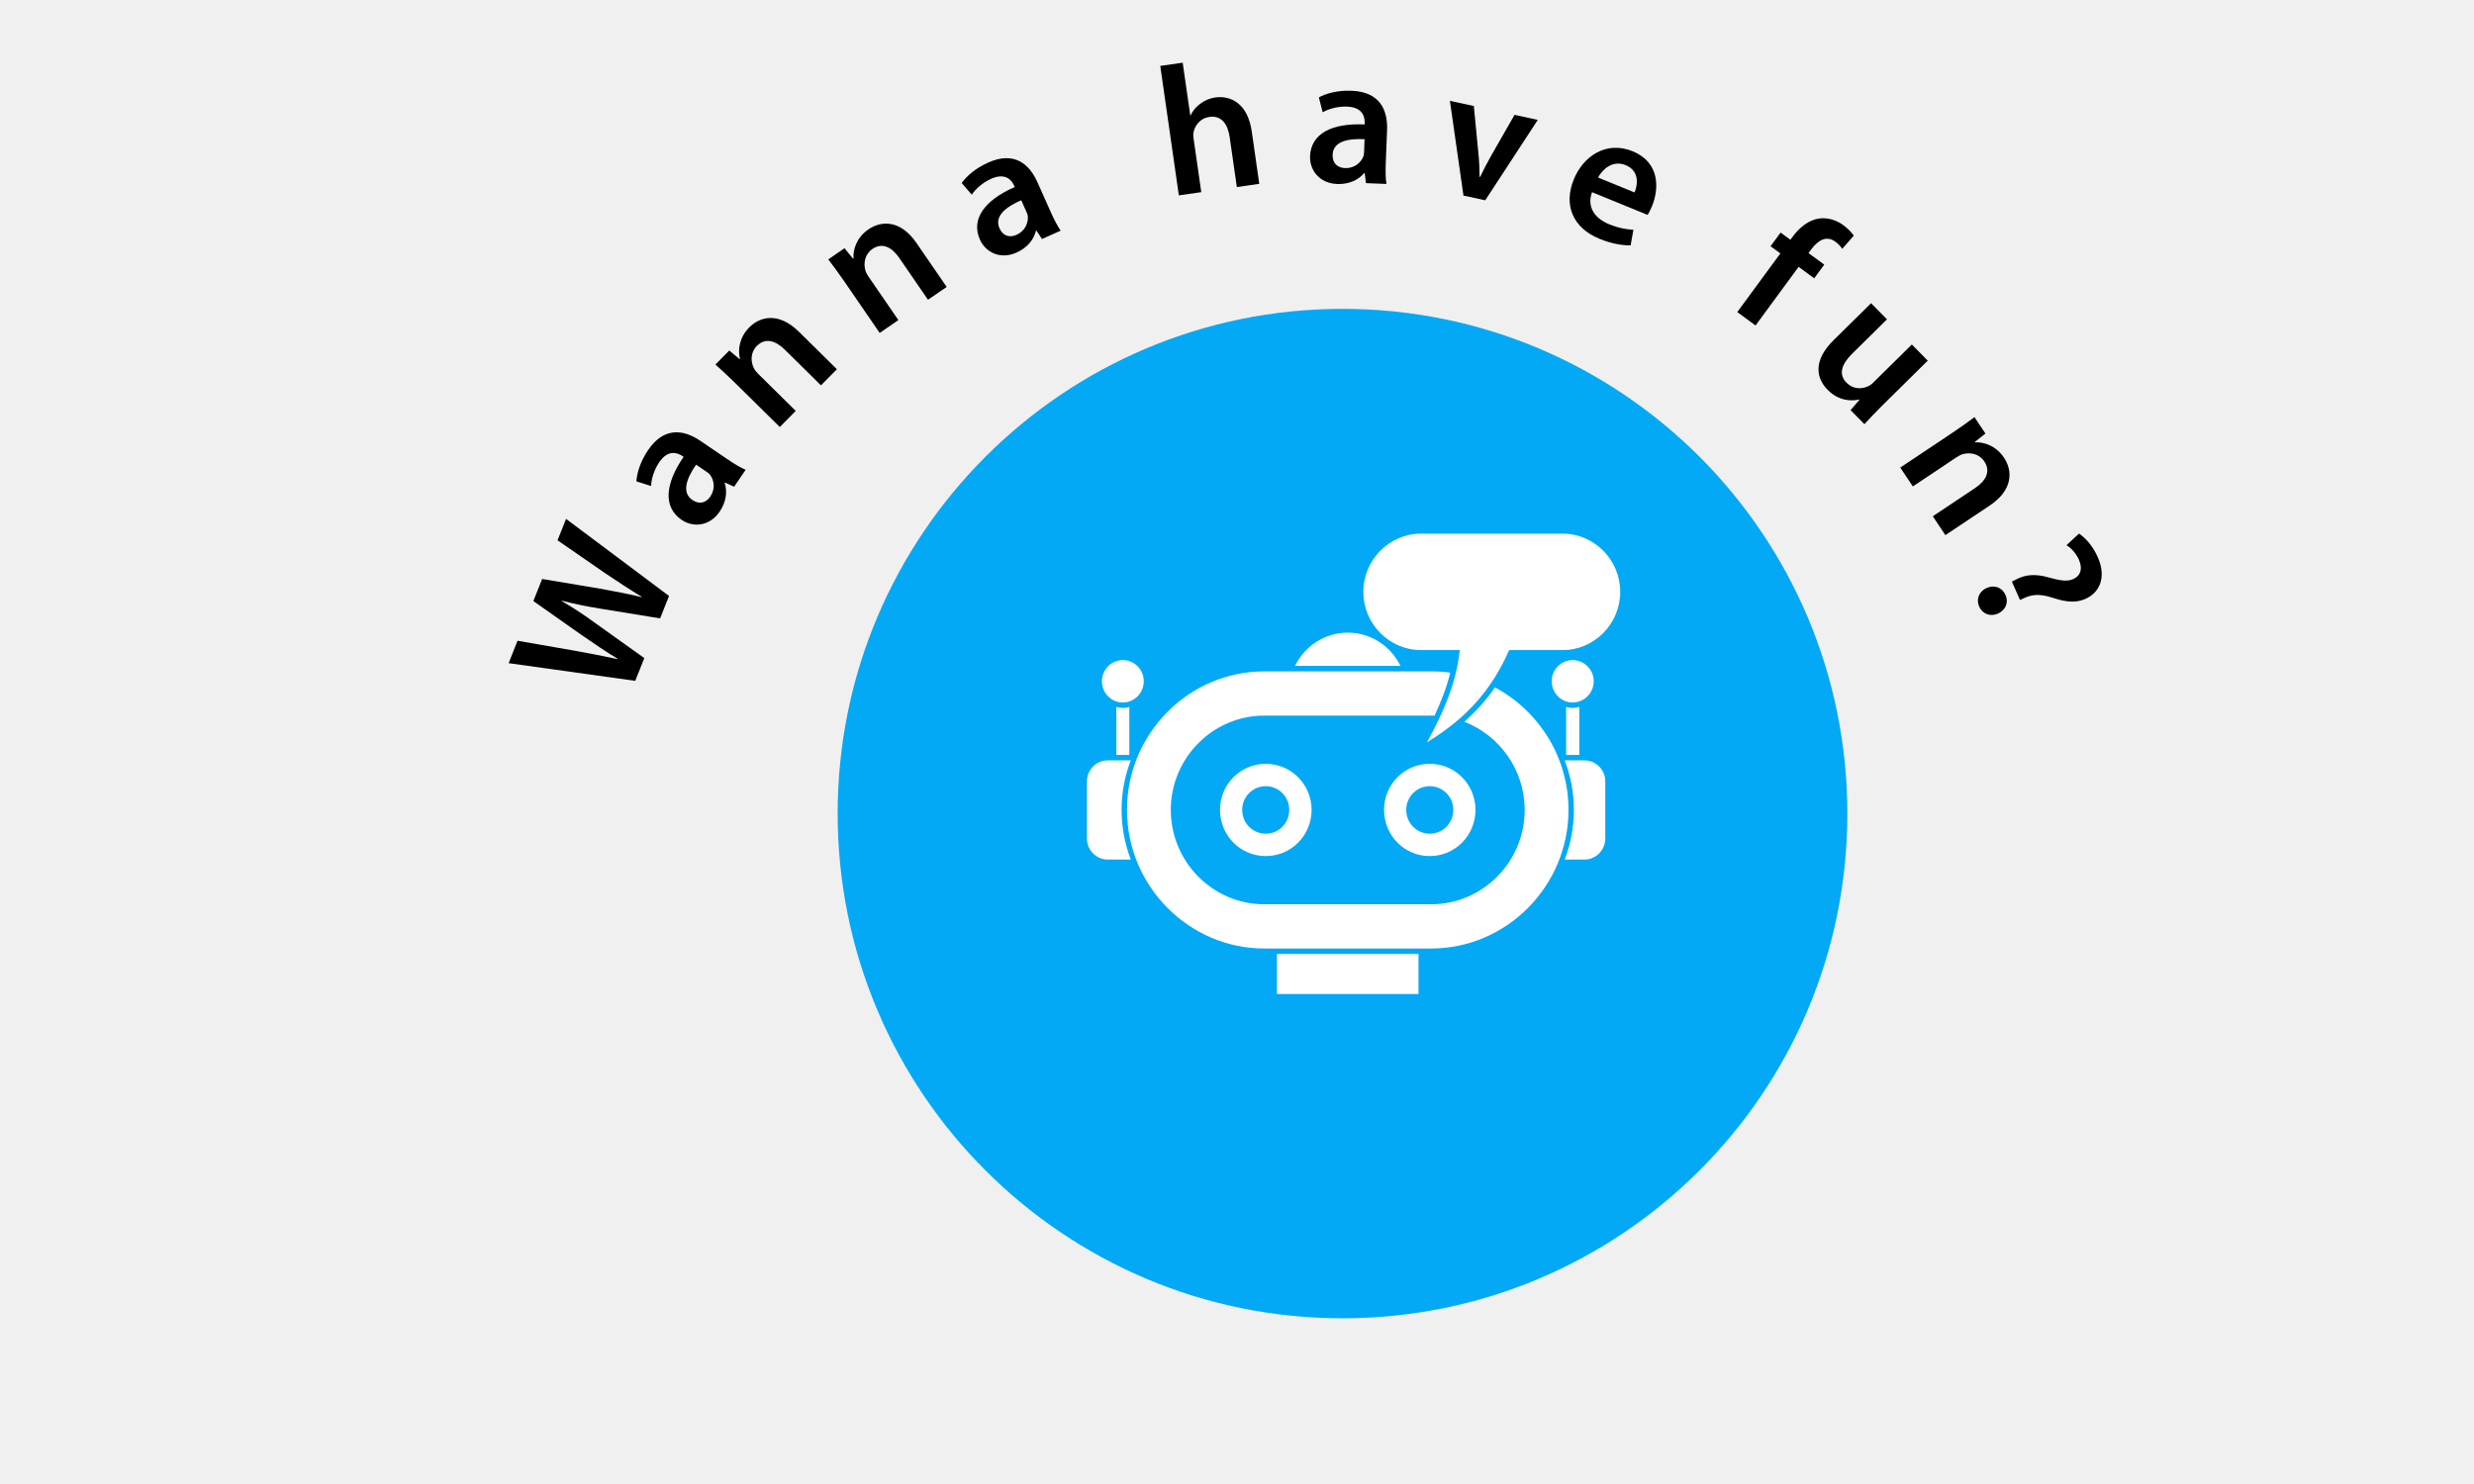
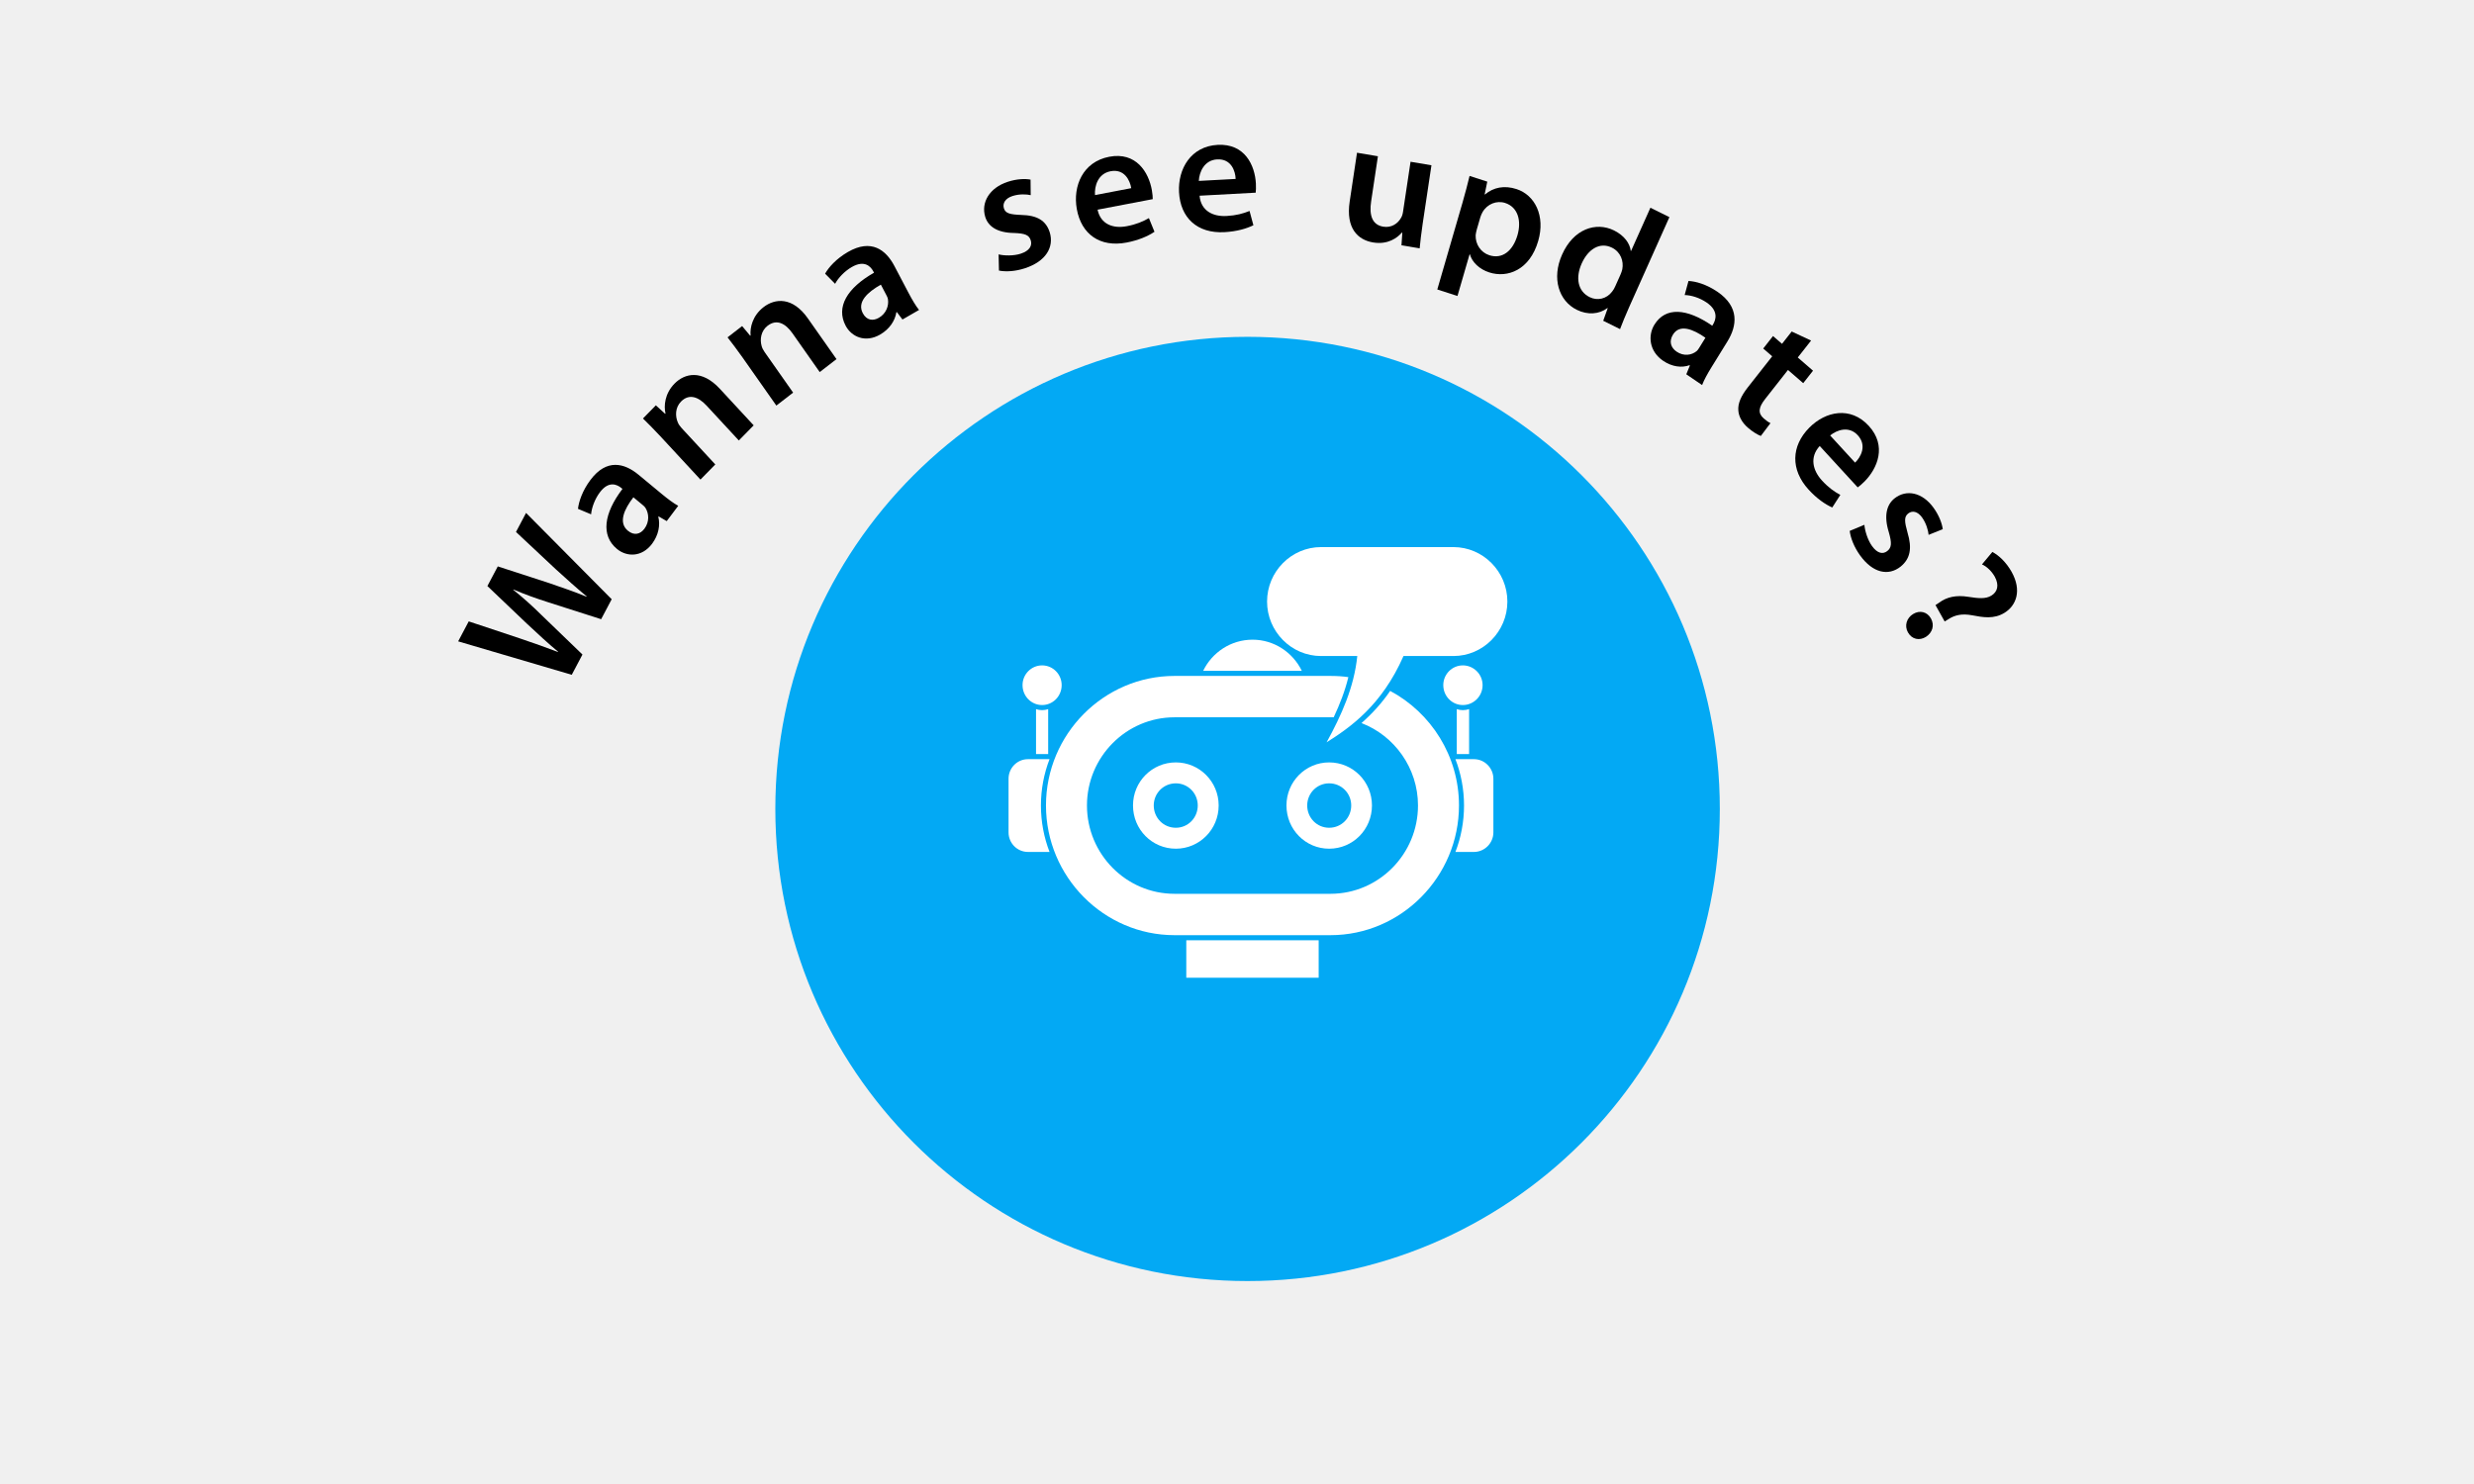
- <svg xmlns="http://www.w3.org/2000/svg" width="250" height="150" viewBox="0 0 326 197" fill="none">
+ <svg xmlns="http://www.w3.org/2000/svg" width="250" height="150" viewBox="0 0 351 197" fill="none">
+   <path d="M82.637 86.088L76.835 80.491C75.438 79.109 74.215 78.026 72.82 76.9L72.843 76.856C74.487 77.562 75.975 78.093 77.795 78.675L85.287 81.072L86.784 78.24L74.634 65.991L73.206 68.693L78.824 73.957C80.371 75.37 81.814 76.666 83.239 77.838L83.216 77.881C81.56 77.197 79.806 76.596 77.934 75.955L70.624 73.579L69.15 76.368L74.755 81.709C76.333 83.168 77.805 84.566 79.178 85.68L79.155 85.723C77.615 85.134 75.616 84.419 73.691 83.775L66.5 81.383L65.003 84.216L81.117 88.963L82.637 86.088Z" fill="black" />
+   <path d="M90.607 60.583C88.593 58.913 86.068 58.248 83.777 61.299C82.647 62.804 82.117 64.363 82.002 65.41L83.861 66.189C83.95 65.216 84.402 64.005 85.107 63.066C86.37 61.385 87.558 61.958 88.161 62.457L88.312 62.582C85.65 66.085 85.235 69.199 87.532 71.103C88.926 72.257 91.07 72.289 92.509 70.373C93.449 69.122 93.689 67.704 93.4 66.544L93.444 66.485L94.593 67.152L96.223 64.981C95.57 64.631 94.731 63.999 93.902 63.313L90.607 60.583ZM91.124 64.816C91.293 64.957 91.462 65.097 91.588 65.296C92.071 66.077 92.159 67.26 91.425 68.238C90.852 69.001 89.983 69.263 89.079 68.514C87.686 67.36 88.566 65.457 89.862 63.771L91.124 64.816Z" fill="black" />
+   <path d="M99.377 61.259L101.483 59.112L96.717 53.961C96.484 53.71 96.269 53.406 96.172 53.157C95.78 52.266 95.781 51.044 96.62 50.189C97.768 49.02 99.093 49.517 100.256 50.773L104.822 55.709L106.929 53.562L102.129 48.375C99.572 45.611 97.152 46.16 95.696 47.644C94.309 49.057 94.165 50.808 94.419 51.874L94.368 51.926L93.053 50.721L91.221 52.589C91.952 53.307 92.767 54.116 93.697 55.121L99.377 61.259Z" fill="black" />
+   <path d="M110.145 50.757L112.525 48.918L108.49 43.176C108.293 42.896 108.121 42.566 108.058 42.306C107.789 41.372 107.955 40.163 108.903 39.431C110.2 38.429 111.448 39.101 112.432 40.501L116.298 46.003L118.678 44.164L114.615 38.382C112.45 35.301 109.974 35.516 108.329 36.787C106.762 37.998 106.383 39.711 106.492 40.8L106.434 40.845L105.291 39.474L103.221 41.074C103.85 41.884 104.55 42.794 105.337 43.915L110.145 50.757Z" fill="black" />
+   <path d="M126.902 30.963C125.686 28.646 123.607 27.052 120.302 28.957C118.671 29.897 117.575 31.12 117.062 32.036L118.48 33.475C118.941 32.618 119.829 31.682 120.846 31.096C122.668 30.047 123.546 31.035 123.91 31.728L124.001 31.901C120.176 34.077 118.583 36.772 119.97 39.413C120.811 41.015 122.783 41.88 124.859 40.684C126.215 39.903 126.989 38.696 127.171 37.519L127.235 37.482L128.039 38.541L130.391 37.186C129.923 36.61 129.392 35.704 128.892 34.751L126.902 30.963ZM125.735 35.047C125.838 35.242 125.94 35.437 125.979 35.668C126.122 36.572 125.745 37.692 124.685 38.303C123.859 38.779 122.952 38.681 122.407 37.642C121.565 36.04 123.119 34.637 124.974 33.596L125.735 35.047Z" fill="black" />
+   <path d="M141.728 31.598C142.705 31.793 144.035 31.719 145.406 31.271C148.405 30.292 149.56 28.269 148.937 26.184C148.409 24.505 147.164 23.754 144.878 23.703C143.276 23.635 142.643 23.482 142.426 22.755C142.216 22.053 142.619 21.355 143.642 21.021C144.642 20.695 145.683 20.766 146.232 20.895L146.211 18.691C145.425 18.536 144.241 18.588 142.986 18.998C140.36 19.856 139.172 21.941 139.774 23.956C140.18 25.314 141.451 26.236 143.884 26.265C145.432 26.325 146.009 26.548 146.241 27.321C146.465 28.071 146.068 28.792 144.813 29.202C143.79 29.536 142.425 29.493 141.678 29.299L141.728 31.598Z" fill="black" />
+   <path d="M163.547 21.461C163.549 21.186 163.52 20.744 163.423 20.19C162.969 17.613 161.168 14.721 157.374 15.446C153.627 16.162 152.196 19.596 152.769 22.847C153.401 26.435 156.047 28.345 159.841 27.62C161.523 27.299 162.86 26.719 163.793 26.093L163.004 24.153C162.146 24.64 161.224 25.041 159.855 25.302C157.958 25.665 156.163 25.062 155.718 22.956L163.547 21.461ZM155.353 20.885C155.261 19.658 155.736 17.85 157.562 17.501C159.531 17.125 160.326 18.815 160.493 19.903L155.353 20.885Z" fill="black" />
+   <path d="M178.15 20.544C178.185 20.273 178.211 19.831 178.182 19.269C178.047 16.656 176.612 13.55 172.755 13.758C168.946 13.964 167.104 17.173 167.275 20.47C167.464 24.108 169.858 26.354 173.716 26.146C175.425 26.054 176.824 25.66 177.827 25.165L177.281 23.138C176.37 23.505 175.405 23.778 174.013 23.853C172.084 23.957 170.375 23.119 170.191 20.974L178.15 20.544ZM170.082 18.874C170.141 17.646 170.834 15.919 172.69 15.819C174.692 15.711 175.274 17.491 175.307 18.592L170.082 18.874Z" fill="black" />
+   <path d="M203.087 16.655L200.122 16.155L199.054 23.264C199.003 23.603 198.904 23.933 198.747 24.155C198.341 24.88 197.446 25.572 196.241 25.368C194.673 25.104 194.235 23.741 194.53 21.782L195.492 15.375L192.526 14.875L191.488 21.79C190.91 25.635 192.67 27.246 194.792 27.604C196.914 27.961 198.253 26.947 198.883 26.211L198.955 26.223L198.835 28.012L201.415 28.447C201.512 27.472 201.638 26.303 201.849 24.901L203.087 16.655Z" fill="black" />
+   <path d="M203.917 34.281L206.779 35.205L208.498 29.287L208.544 29.302C208.86 30.406 209.869 31.399 211.289 31.858C213.872 32.691 217.034 31.529 218.234 27.396C219.271 23.827 217.761 20.874 215.155 20.033C213.433 19.477 211.896 19.777 210.683 20.798L210.636 20.783L211.008 18.977L208.495 18.166C208.228 19.261 207.92 20.497 207.483 22L203.917 34.281ZM210.032 24.004C210.1 23.769 210.222 23.526 210.336 23.306C211.007 22.136 212.353 21.62 213.54 22.003C215.378 22.596 215.878 24.555 215.292 26.575C214.637 28.829 213.123 30.01 211.308 29.424C210.075 29.026 209.32 27.858 209.358 26.586C209.387 26.312 209.439 26.047 209.52 25.765L210.032 24.004Z" fill="black" />
+   <path d="M234.153 22.68L231.407 28.818L231.363 28.796C231.241 27.754 230.459 26.63 228.991 25.903C226.427 24.633 223.224 25.691 221.618 29.34C220.12 32.688 221.147 35.896 223.711 37.166C225.245 37.926 226.877 37.807 228.052 36.917L228.095 36.939L227.458 38.722L229.846 39.905C230.132 39.147 230.627 37.92 231.127 36.804L236.848 24.015L234.153 22.68ZM229.17 33.818C229.041 34.108 228.899 34.365 228.723 34.578C227.931 35.63 226.628 35.912 225.532 35.369C223.823 34.522 223.508 32.594 224.407 30.585C225.305 28.576 226.968 27.492 228.699 28.349C229.926 28.957 230.392 30.251 230.163 31.419C230.107 31.664 229.999 31.965 229.899 32.188L229.17 33.818Z" fill="black" />
+   <path d="M245.076 41.661C246.45 39.435 246.813 36.755 243.662 34.606C242.107 33.545 240.564 33.114 239.554 33.075L239.011 35.07C239.948 35.088 241.15 35.465 242.12 36.126C243.857 37.311 243.439 38.593 243.028 39.259L242.925 39.425C239.302 36.924 236.291 36.733 234.723 39.271C233.773 40.811 233.971 43.046 235.951 44.396C237.244 45.278 238.621 45.419 239.695 45.028L239.755 45.069L239.244 46.317L241.486 47.846C241.75 47.139 242.262 46.217 242.827 45.302L245.076 41.661ZM241.097 42.525C240.981 42.712 240.866 42.899 240.69 43.045C239.997 43.608 238.879 43.792 237.869 43.103C237.082 42.565 236.738 41.681 237.355 40.682C238.305 39.142 240.213 39.911 241.958 41.131L241.097 42.525Z" fill="black" />
+   <path d="M254.199 40.246L252.824 41.995L251.549 40.89L250.159 42.659L251.434 43.764L247.974 48.167C247.008 49.397 246.549 50.454 246.625 51.425C246.673 52.274 247.13 53.155 247.98 53.892C248.682 54.5 249.382 54.913 249.82 55.067L251.189 53.247C250.869 53.1 250.633 52.927 250.226 52.575C249.358 51.822 249.515 50.989 250.422 49.835L253.67 45.702L255.832 47.575L257.222 45.807L255.06 43.933L256.949 41.53L254.199 40.246Z" fill="black" />
+   <path d="M263.564 62.366C263.786 62.211 264.129 61.934 264.525 61.534C266.365 59.674 267.741 56.478 265.129 53.632C262.55 50.821 259.01 51.551 256.688 53.897C254.126 56.487 253.995 59.849 256.607 62.695C257.764 63.956 258.947 64.775 259.951 65.219L261.098 63.435C260.246 62.976 259.43 62.412 258.488 61.385C257.182 59.962 256.711 58.076 258.175 56.493L263.564 62.366ZM259.654 54.998C260.597 54.219 262.312 53.596 263.569 54.965C264.924 56.443 263.982 58.089 263.192 58.853L259.654 54.998Z" fill="black" />
+   <path d="M262.428 68.543C262.557 69.561 263.044 70.826 263.885 71.998C265.724 74.561 267.936 74.962 269.645 73.614C271.013 72.503 271.306 71.027 270.632 68.789C270.19 67.209 270.131 66.54 270.726 66.071C271.302 65.616 272.066 65.76 272.693 66.634C273.306 67.488 273.57 68.525 273.624 69.104L275.631 68.298C275.525 67.48 275.105 66.349 274.335 65.276C272.724 63.032 270.445 62.621 268.794 63.923C267.681 64.802 267.239 66.365 267.979 68.737C268.412 70.262 268.39 70.901 267.756 71.401C267.142 71.886 266.358 71.757 265.589 70.685C264.961 69.811 264.571 68.47 264.512 67.676L262.428 68.543Z" fill="black" />
+   <path d="M275.902 81.398L276.36 81.117C277.336 80.459 278.369 80.254 279.805 80.518C281.34 80.808 282.874 81.097 284.394 80.162C286.061 79.137 286.879 76.999 285.397 74.354C284.632 72.988 283.576 72.003 282.667 71.53L281.192 73.297C281.887 73.587 282.594 74.299 283.012 75.046C283.661 76.253 283.4 77.188 282.526 77.726C281.713 78.226 280.674 78.119 279.261 77.898C277.533 77.613 276.173 77.933 275.129 78.719L274.599 79.073L275.902 81.398ZM270.689 82.941C271.251 83.944 272.317 84.148 273.234 83.585C274.18 82.974 274.488 81.924 273.95 80.964C273.424 80.025 272.375 79.753 271.417 80.342C270.501 80.906 270.163 82.002 270.689 82.941Z" fill="black" />
  <circle cx="177" cy="108" r="67" fill="#03A9F4" />
  <path d="M177.709 83.98C174.623 83.98 171.967 85.791 170.698 88.4H184.695C183.427 85.791 180.772 83.98 177.709 83.98Z" fill="white" />
  <path d="M206.682 93.834V100.212H208.429V93.834C208.142 93.931 207.855 93.98 207.543 93.98C207.233 93.98 206.946 93.931 206.682 93.834Z" fill="white" />
-   <path d="M188.571 104.366C190.317 104.366 191.705 105.768 191.705 107.506C191.705 109.271 190.317 110.671 188.571 110.671C186.847 110.671 185.46 109.271 185.46 107.506C185.46 105.768 186.847 104.366 188.571 104.366ZM182.517 107.506C182.517 110.913 185.22 113.642 188.571 113.642C191.943 113.642 194.647 110.913 194.647 107.506C194.647 104.125 191.943 101.396 188.571 101.396C185.22 101.396 182.517 104.125 182.517 107.506Z" fill="white" />
-   <path d="M187.422 86.299H192.566C192.112 90.743 190.317 94.705 188.212 98.546C191.537 96.444 196.036 93.327 199.122 86.299H206.204C210.414 86.299 213.86 82.82 213.86 78.569C213.86 74.318 210.414 70.839 206.204 70.839H187.422C183.211 70.839 179.766 74.318 179.766 78.569C179.766 82.82 183.211 86.299 187.422 86.299Z" fill="white" />
+   <path d="M188.571 104.366C190.317 104.366 191.705 105.768 191.705 107.506C191.705 109.27 190.317 110.671 188.571 110.671C186.847 110.671 185.46 109.27 185.46 107.506C185.46 105.768 186.847 104.366 188.571 104.366ZM182.517 107.506C182.517 110.913 185.22 113.642 188.571 113.642C191.943 113.642 194.647 110.913 194.647 107.506C194.647 104.125 191.943 101.396 188.571 101.396C185.22 101.396 182.517 104.125 182.517 107.506Z" fill="white" />
+   <path d="M187.422 86.299H192.566C192.112 90.743 190.317 94.704 188.212 98.546C191.537 96.444 196.036 93.327 199.122 86.299H206.204C210.414 86.299 213.86 82.82 213.86 78.569C213.86 74.318 210.414 70.839 206.204 70.839H187.422C183.211 70.839 179.766 74.318 179.766 78.569C179.766 82.82 183.211 86.299 187.422 86.299Z" fill="white" />
  <path d="M210.343 90.428C210.343 88.883 209.075 87.627 207.543 87.627C206.012 87.627 204.768 88.883 204.768 90.428C204.768 91.999 206.012 93.255 207.543 93.255C209.075 93.255 210.343 91.999 210.343 90.428Z" fill="white" />
-   <path d="M148.902 100.937H145.84C144.309 100.937 143.088 102.193 143.088 103.715V111.324C143.088 112.845 144.309 114.102 145.84 114.102H148.902C148.113 112.048 147.682 109.825 147.682 107.506C147.682 105.212 148.113 102.99 148.902 100.937Z" fill="white" />
+   <path d="M148.902 100.937H145.84C144.309 100.937 143.088 102.193 143.088 103.715V111.324C143.088 112.845 144.309 114.101 145.84 114.101H148.902C148.113 112.047 147.682 109.825 147.682 107.506C147.682 105.212 148.113 102.99 148.902 100.937Z" fill="white" />
  <path d="M147.849 93.255C149.381 93.255 150.624 91.999 150.624 90.428C150.624 88.883 149.381 87.627 147.849 87.627C146.318 87.627 145.074 88.883 145.074 90.428C145.074 91.999 146.318 93.255 147.849 93.255Z" fill="white" />
-   <path d="M209.122 100.937H206.491C207.28 102.99 207.711 105.212 207.711 107.506C207.711 109.825 207.28 112.048 206.491 114.102H209.122C210.63 114.102 211.874 112.845 211.874 111.324V103.715C211.874 102.193 210.63 100.937 209.122 100.937Z" fill="white" />
+   <path d="M209.122 100.937H206.491C207.28 102.99 207.711 105.212 207.711 107.506C207.711 109.825 207.28 112.047 206.491 114.101H209.122C210.63 114.101 211.874 112.845 211.874 111.324V103.715C211.874 102.193 210.63 100.937 209.122 100.937Z" fill="white" />
  <path d="M168.306 131.952H187.087V126.638H168.306V131.952Z" fill="white" />
-   <path d="M197.231 91.25C196.059 92.965 194.719 94.439 193.164 95.815C197.83 97.603 201.179 102.193 201.179 107.506C201.179 114.415 195.605 120.043 188.762 120.043H166.631C159.788 120.043 154.213 114.415 154.213 107.506C154.213 100.622 159.788 94.994 166.631 94.994H188.762C188.929 94.994 189.073 94.994 189.217 94.994C190.078 93.159 190.82 91.274 191.298 89.294C190.484 89.173 189.623 89.124 188.762 89.124H166.631C156.606 89.124 148.399 97.386 148.399 107.506C148.399 117.627 156.606 125.913 166.631 125.913H188.762C198.787 125.913 206.993 117.627 206.993 107.506C206.993 100.478 203.022 94.343 197.231 91.25Z" fill="white" />
+   <path d="M197.231 91.25C196.059 92.965 194.719 94.439 193.164 95.815C197.83 97.603 201.179 102.193 201.179 107.506C201.179 114.415 195.605 120.043 188.762 120.043H166.631C159.788 120.043 154.213 114.415 154.213 107.506C154.213 100.622 159.788 94.994 166.631 94.994H188.762C188.929 94.994 189.073 94.994 189.217 94.994C190.078 93.159 190.82 91.274 191.298 89.294C190.484 89.173 189.623 89.124 188.762 89.124H166.631C156.606 89.124 148.399 97.385 148.399 107.506C148.399 117.627 156.606 125.913 166.631 125.913H188.762C198.787 125.913 206.993 117.627 206.993 107.506C206.993 100.478 203.022 94.343 197.231 91.25Z" fill="white" />
  <path d="M146.988 93.834V100.212H148.71V93.834C148.448 93.931 148.16 93.98 147.849 93.98C147.539 93.98 147.251 93.931 146.988 93.834Z" fill="white" />
-   <path d="M169.933 107.506C169.933 109.271 168.545 110.671 166.823 110.671C165.076 110.671 163.689 109.271 163.689 107.506C163.689 105.768 165.076 104.366 166.823 104.366C168.545 104.366 169.933 105.768 169.933 107.506ZM160.746 107.506C160.746 110.913 163.448 113.642 166.823 113.642C170.172 113.642 172.899 110.913 172.899 107.506C172.899 104.125 170.172 101.396 166.823 101.396C163.448 101.396 160.746 104.125 160.746 107.506Z" fill="white" />
-   <path d="M84.341 87.361L77.846 82.722C76.277 81.571 74.918 80.688 73.382 79.787L73.4 79.741C75.14 80.197 76.702 80.503 78.605 80.814L86.44 82.09L87.625 79.114L73.959 68.884L72.828 71.724L79.102 76.063C80.824 77.223 82.429 78.283 84.001 79.225L83.983 79.27C82.234 78.837 80.395 78.499 78.433 78.139L70.784 76.858L69.618 79.788L75.886 84.205C77.645 85.406 79.291 86.561 80.805 87.453L80.787 87.498C79.165 87.142 77.066 86.728 75.05 86.372L67.519 85.059L66.335 88.035L83.139 90.382L84.341 87.361Z" fill="black" />
-   <path d="M91.772 58.516C89.608 57.046 86.987 56.596 84.844 59.751C83.786 61.309 83.345 62.872 83.295 63.902L85.243 64.516C85.272 63.56 85.655 62.342 86.315 61.371C87.496 59.632 88.747 60.097 89.394 60.537L89.556 60.647C87.063 64.274 86.84 67.344 89.307 69.02C90.804 70.037 92.996 69.9 94.342 67.918C95.222 66.623 95.376 65.221 95.006 64.112L95.047 64.052L96.263 64.611L97.788 62.366C97.099 62.075 96.202 61.525 95.312 60.92L91.772 58.516ZM92.571 62.606C92.753 62.73 92.935 62.853 93.076 63.038C93.619 63.761 93.785 64.909 93.098 65.92C92.562 66.709 91.691 67.034 90.72 66.374C89.224 65.357 90 63.431 91.216 61.685L92.571 62.606Z" fill="black" />
-   <path d="M102.325 56.688L104.438 54.547L99.443 49.618C99.2 49.377 98.973 49.085 98.868 48.843C98.447 47.982 98.422 46.789 99.263 45.936C100.414 44.77 101.783 45.228 103.001 46.43L107.787 51.154L109.9 49.013L104.87 44.049C102.19 41.404 99.722 41.991 98.262 43.47C96.87 44.88 96.76 46.592 97.044 47.628L96.993 47.68L95.619 46.531L93.781 48.393C94.546 49.079 95.399 49.852 96.373 50.814L102.325 56.688Z" fill="black" />
-   <path d="M115.581 44.195L118.06 42.492L114.086 36.708C113.893 36.426 113.725 36.096 113.667 35.839C113.417 34.913 113.618 33.737 114.605 33.058C115.956 32.131 117.214 32.839 118.183 34.25L121.99 39.792L124.469 38.09L120.468 32.265C118.336 29.161 115.801 29.271 114.088 30.448C112.455 31.569 112.024 33.23 112.106 34.3L112.046 34.342L110.914 32.954L108.758 34.435C109.38 35.254 110.071 36.173 110.846 37.302L115.581 44.195Z" fill="black" />
-   <path d="M136.51 24.181C135.444 21.791 133.453 20.029 129.969 21.584C128.25 22.351 127.053 23.448 126.468 24.298L127.801 25.845C128.329 25.047 129.296 24.214 130.367 23.736C132.288 22.879 133.106 23.933 133.425 24.647L133.505 24.826C129.475 26.597 127.669 29.09 128.885 31.814C129.622 33.467 131.558 34.504 133.746 33.527C135.175 32.89 136.045 31.779 136.314 30.641L136.381 30.611L137.12 31.727L139.599 30.621C139.166 30.011 138.693 29.071 138.254 28.088L136.51 24.181ZM135.037 28.078C135.126 28.279 135.216 28.48 135.239 28.711C135.319 29.612 134.857 30.676 133.74 31.174C132.869 31.562 131.958 31.38 131.48 30.308C130.742 28.656 132.416 27.427 134.369 26.582L135.037 28.078Z" fill="black" />
-   <path d="M155.282 25.935L158.259 25.508L157.245 18.441C157.2 18.126 157.179 17.808 157.237 17.528C157.448 16.584 158.159 15.691 159.321 15.524C160.967 15.288 161.784 16.505 162.027 18.199L162.979 24.831L165.956 24.403L164.959 17.457C164.417 13.681 162.12 12.652 160.111 12.941C159.361 13.048 158.687 13.343 158.13 13.768C157.571 14.17 157.128 14.703 156.845 15.311L156.797 15.318L155.793 8.323L152.816 8.751L155.282 25.935Z" fill="black" />
-   <path d="M182.916 17.275C183.019 14.661 182.016 12.198 178.204 12.047C176.323 11.973 174.763 12.425 173.862 12.928L174.371 14.905C175.198 14.424 176.434 14.106 177.607 14.153C179.708 14.236 179.974 15.543 179.943 16.325L179.936 16.521C175.539 16.322 172.815 17.756 172.696 20.736C172.625 22.544 173.9 24.332 176.294 24.427C177.858 24.489 179.13 23.879 179.875 22.979L179.949 22.982L180.116 24.31L182.828 24.417C182.711 23.678 182.704 22.626 182.746 21.551L182.916 17.275ZM179.867 20.115C179.858 20.335 179.849 20.555 179.767 20.772C179.44 21.616 178.554 22.363 177.332 22.315C176.379 22.277 175.643 21.71 175.69 20.537C175.761 18.729 177.807 18.369 179.931 18.478L179.867 20.115Z" fill="black" />
-   <path d="M191.256 13.386L193.054 25.962L195.945 26.589L202.917 15.918L199.834 15.248L196.689 20.746C196.15 21.73 195.69 22.581 195.267 23.49L195.195 23.474C195.188 22.471 195.151 21.488 195.04 20.388L194.434 14.076L191.256 13.386Z" fill="black" />
-   <path d="M217.499 28.529C217.646 28.299 217.858 27.91 218.071 27.389C219.061 24.968 219.086 21.544 215.51 20.082C211.979 18.639 208.948 20.755 207.699 23.81C206.321 27.183 207.528 30.238 211.104 31.7C212.689 32.348 214.122 32.59 215.239 32.572L215.609 30.504C214.628 30.447 213.64 30.28 212.35 29.753C210.561 29.022 209.374 27.533 210.12 25.513L217.499 28.529ZM210.916 23.567C211.492 22.481 212.855 21.215 214.575 21.919C216.431 22.677 216.199 24.537 215.76 25.547L210.916 23.567Z" fill="black" />
-   <path d="M231.817 43.207L237.535 35.423L239.604 36.943L240.936 35.13L238.847 33.596L239.209 33.103C240.078 31.921 241.21 31.205 242.412 32.088C242.866 32.421 243.123 32.732 243.327 33.033L244.859 31.277C244.572 30.883 244.146 30.389 243.496 29.911C242.649 29.288 241.515 28.85 240.313 28.999C238.906 29.179 237.659 30.174 236.747 31.416L236.443 31.83L235.143 30.874L233.811 32.687L235.111 33.643L229.393 41.426L231.817 43.207Z" fill="black" />
-   <path d="M254.672 47.875L252.559 45.734L247.443 50.784C247.199 51.025 246.921 51.23 246.661 51.315C245.898 51.656 244.757 51.683 243.898 50.813C242.781 49.682 243.24 48.336 244.649 46.945L249.261 42.393L247.149 40.252L242.171 45.165C239.404 47.896 239.873 50.216 241.385 51.747C242.896 53.279 244.591 53.255 245.543 53.037L245.595 53.089L244.427 54.447L246.265 56.309C246.927 55.588 247.728 54.728 248.737 53.732L254.672 47.875Z" fill="black" />
-   <path d="M251.025 62.071L252.695 64.572L258.532 60.675C258.816 60.484 259.148 60.322 259.406 60.267C260.335 60.029 261.508 60.245 262.174 61.242C263.083 62.604 262.359 63.852 260.935 64.803L255.343 68.537L257.013 71.038L262.89 67.114C266.022 65.023 265.945 62.486 264.791 60.758C263.691 59.111 262.036 58.658 260.965 58.726L260.924 58.665L262.327 57.552L260.874 55.376C260.047 55.987 259.118 56.666 257.98 57.427L251.025 62.071Z" fill="black" />
-   <path d="M266.916 79.643L267.408 79.424C268.461 78.903 269.526 78.83 270.951 79.267C272.473 79.741 273.995 80.215 275.626 79.489C277.413 78.694 278.455 76.705 277.223 73.935C276.587 72.505 275.619 71.41 274.747 70.835L273.079 72.379C273.752 72.749 274.395 73.534 274.743 74.316C275.277 75.576 274.92 76.458 273.982 76.875C273.11 77.263 272.07 77.03 270.665 76.638C268.946 76.144 267.539 76.289 266.404 76.927L265.833 77.208L266.916 79.643ZM261.492 80.503C261.959 81.553 263.017 81.886 264 81.449C265.018 80.969 265.434 79.981 264.987 78.976C264.55 77.993 263.517 77.596 262.489 78.053C261.506 78.49 261.055 79.52 261.492 80.503Z" fill="black" />
+   <path d="M169.933 107.506C169.933 109.27 168.545 110.671 166.823 110.671C165.076 110.671 163.689 109.27 163.689 107.506C163.689 105.768 165.076 104.366 166.823 104.366C168.545 104.366 169.933 105.768 169.933 107.506ZM160.746 107.506C160.746 110.913 163.448 113.642 166.823 113.642C170.172 113.642 172.899 110.913 172.899 107.506C172.899 104.125 170.172 101.396 166.823 101.396C163.448 101.396 160.746 104.125 160.746 107.506Z" fill="white" />
</svg>
